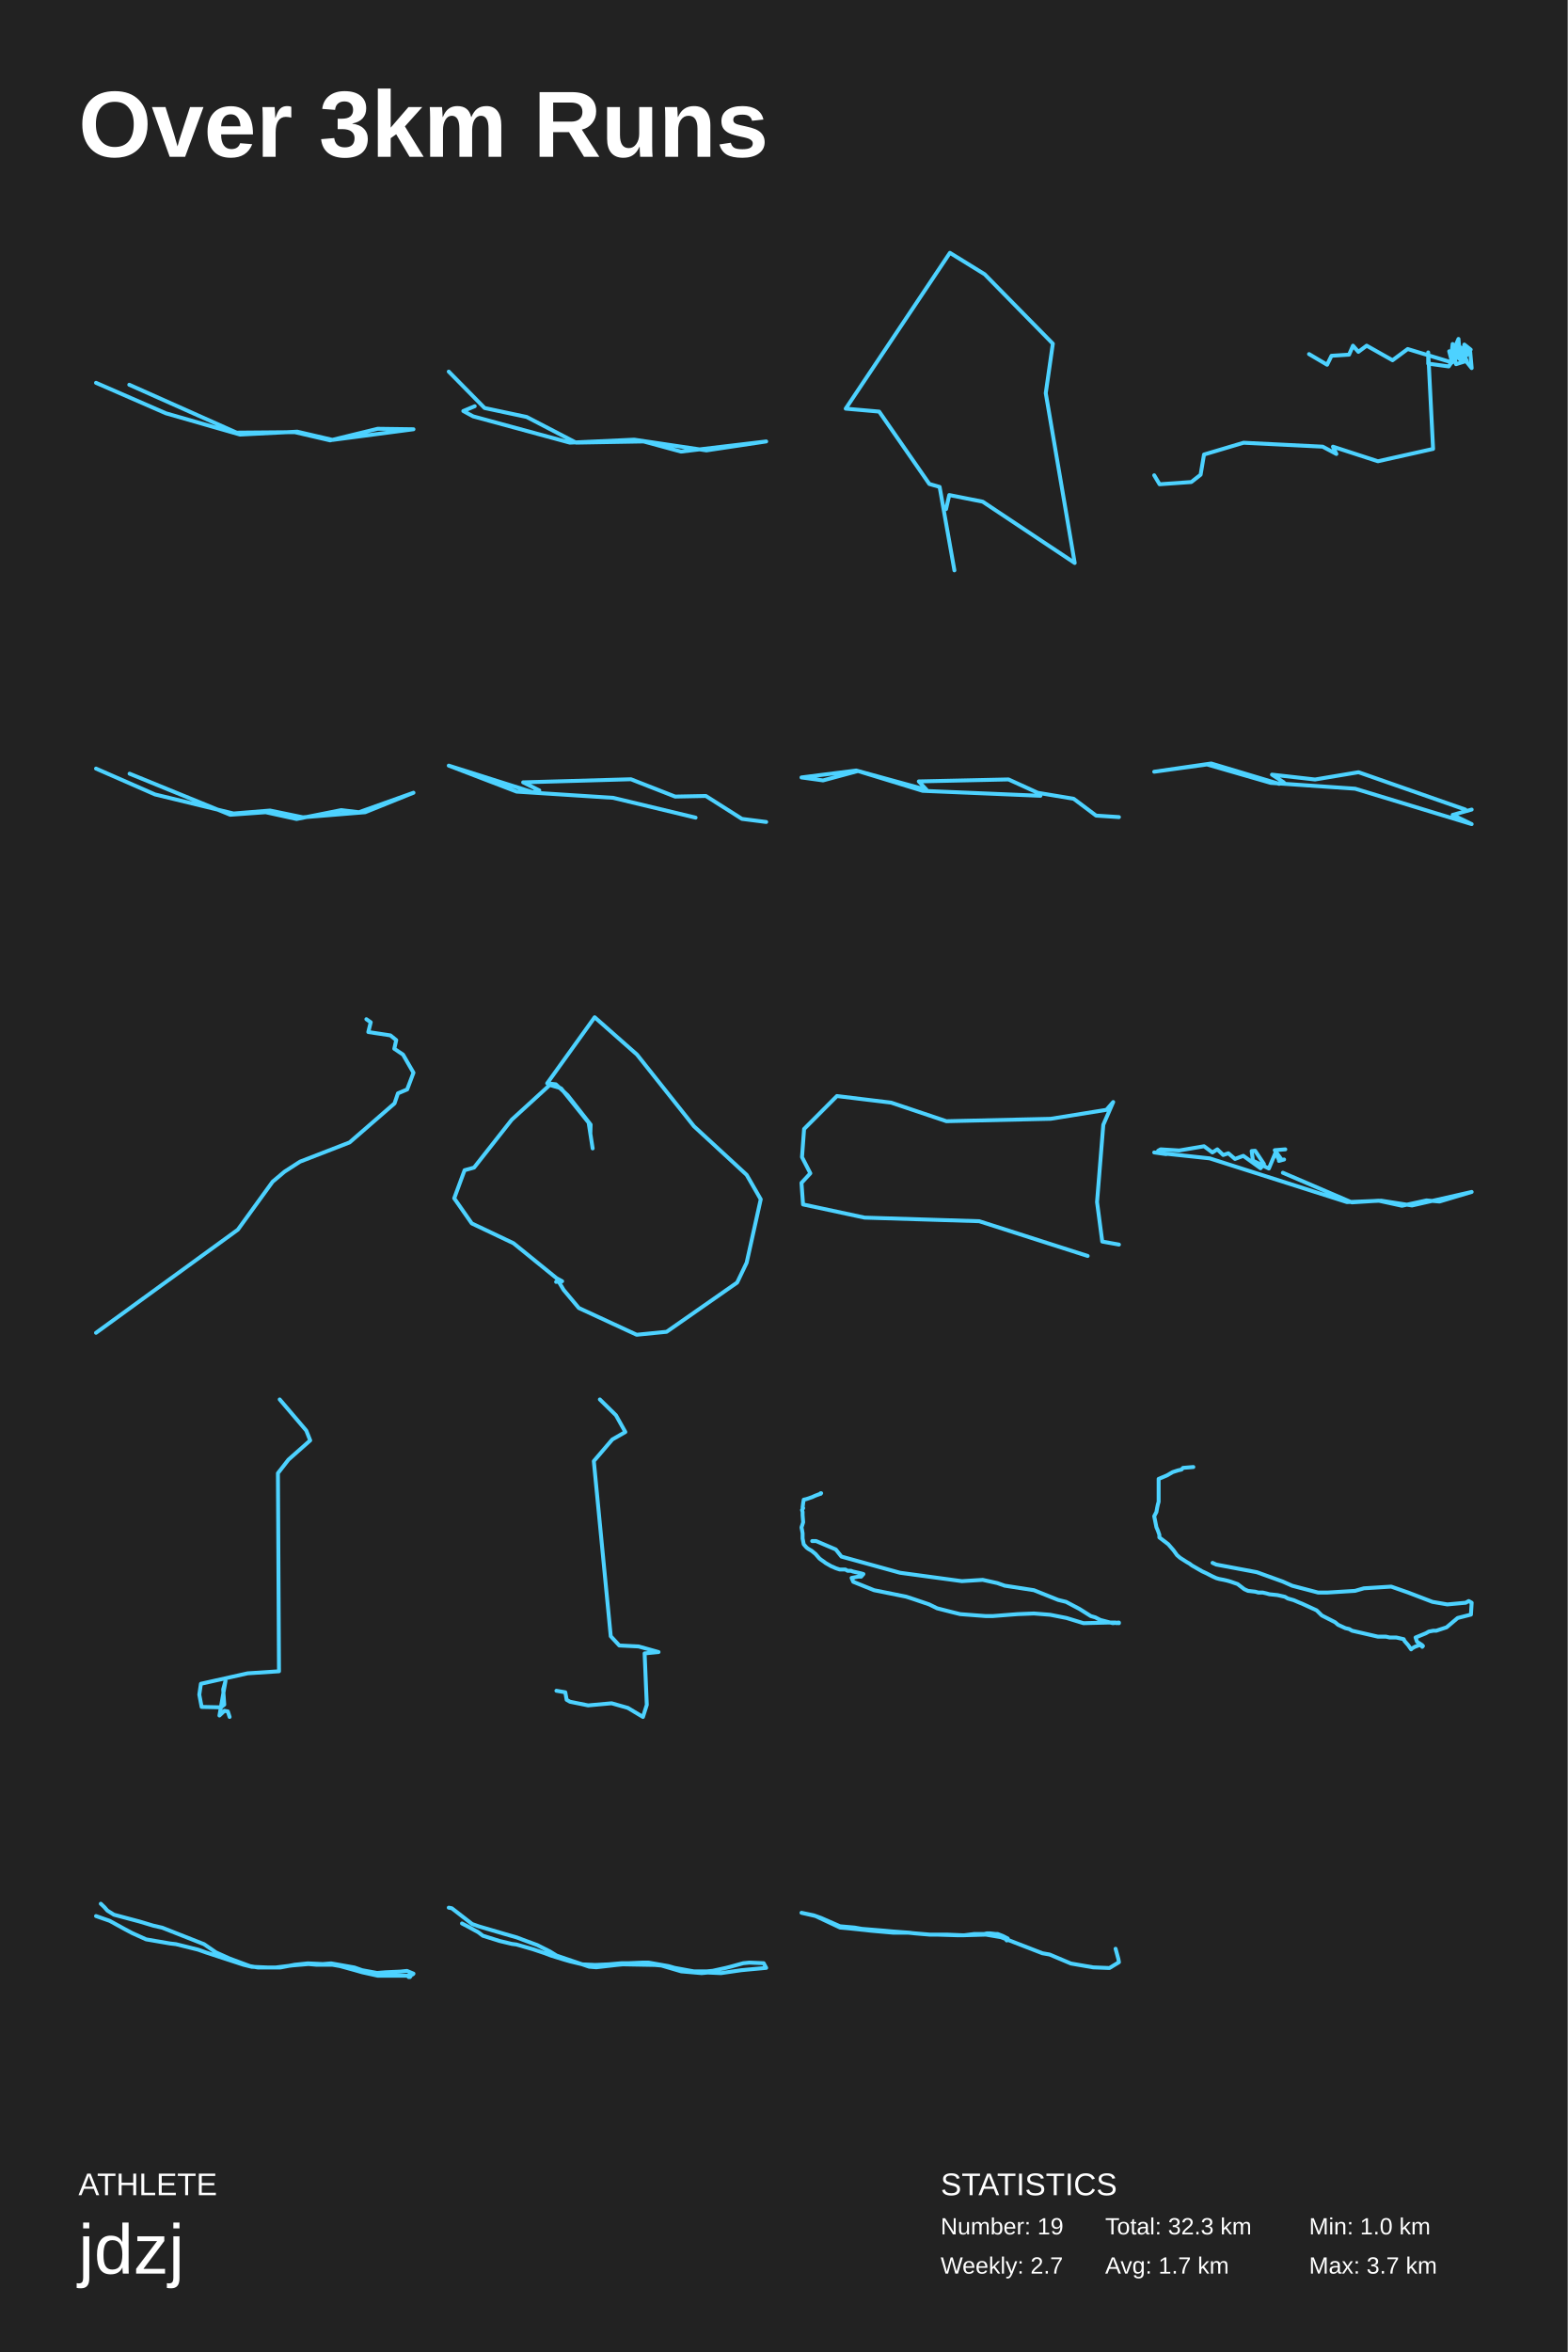
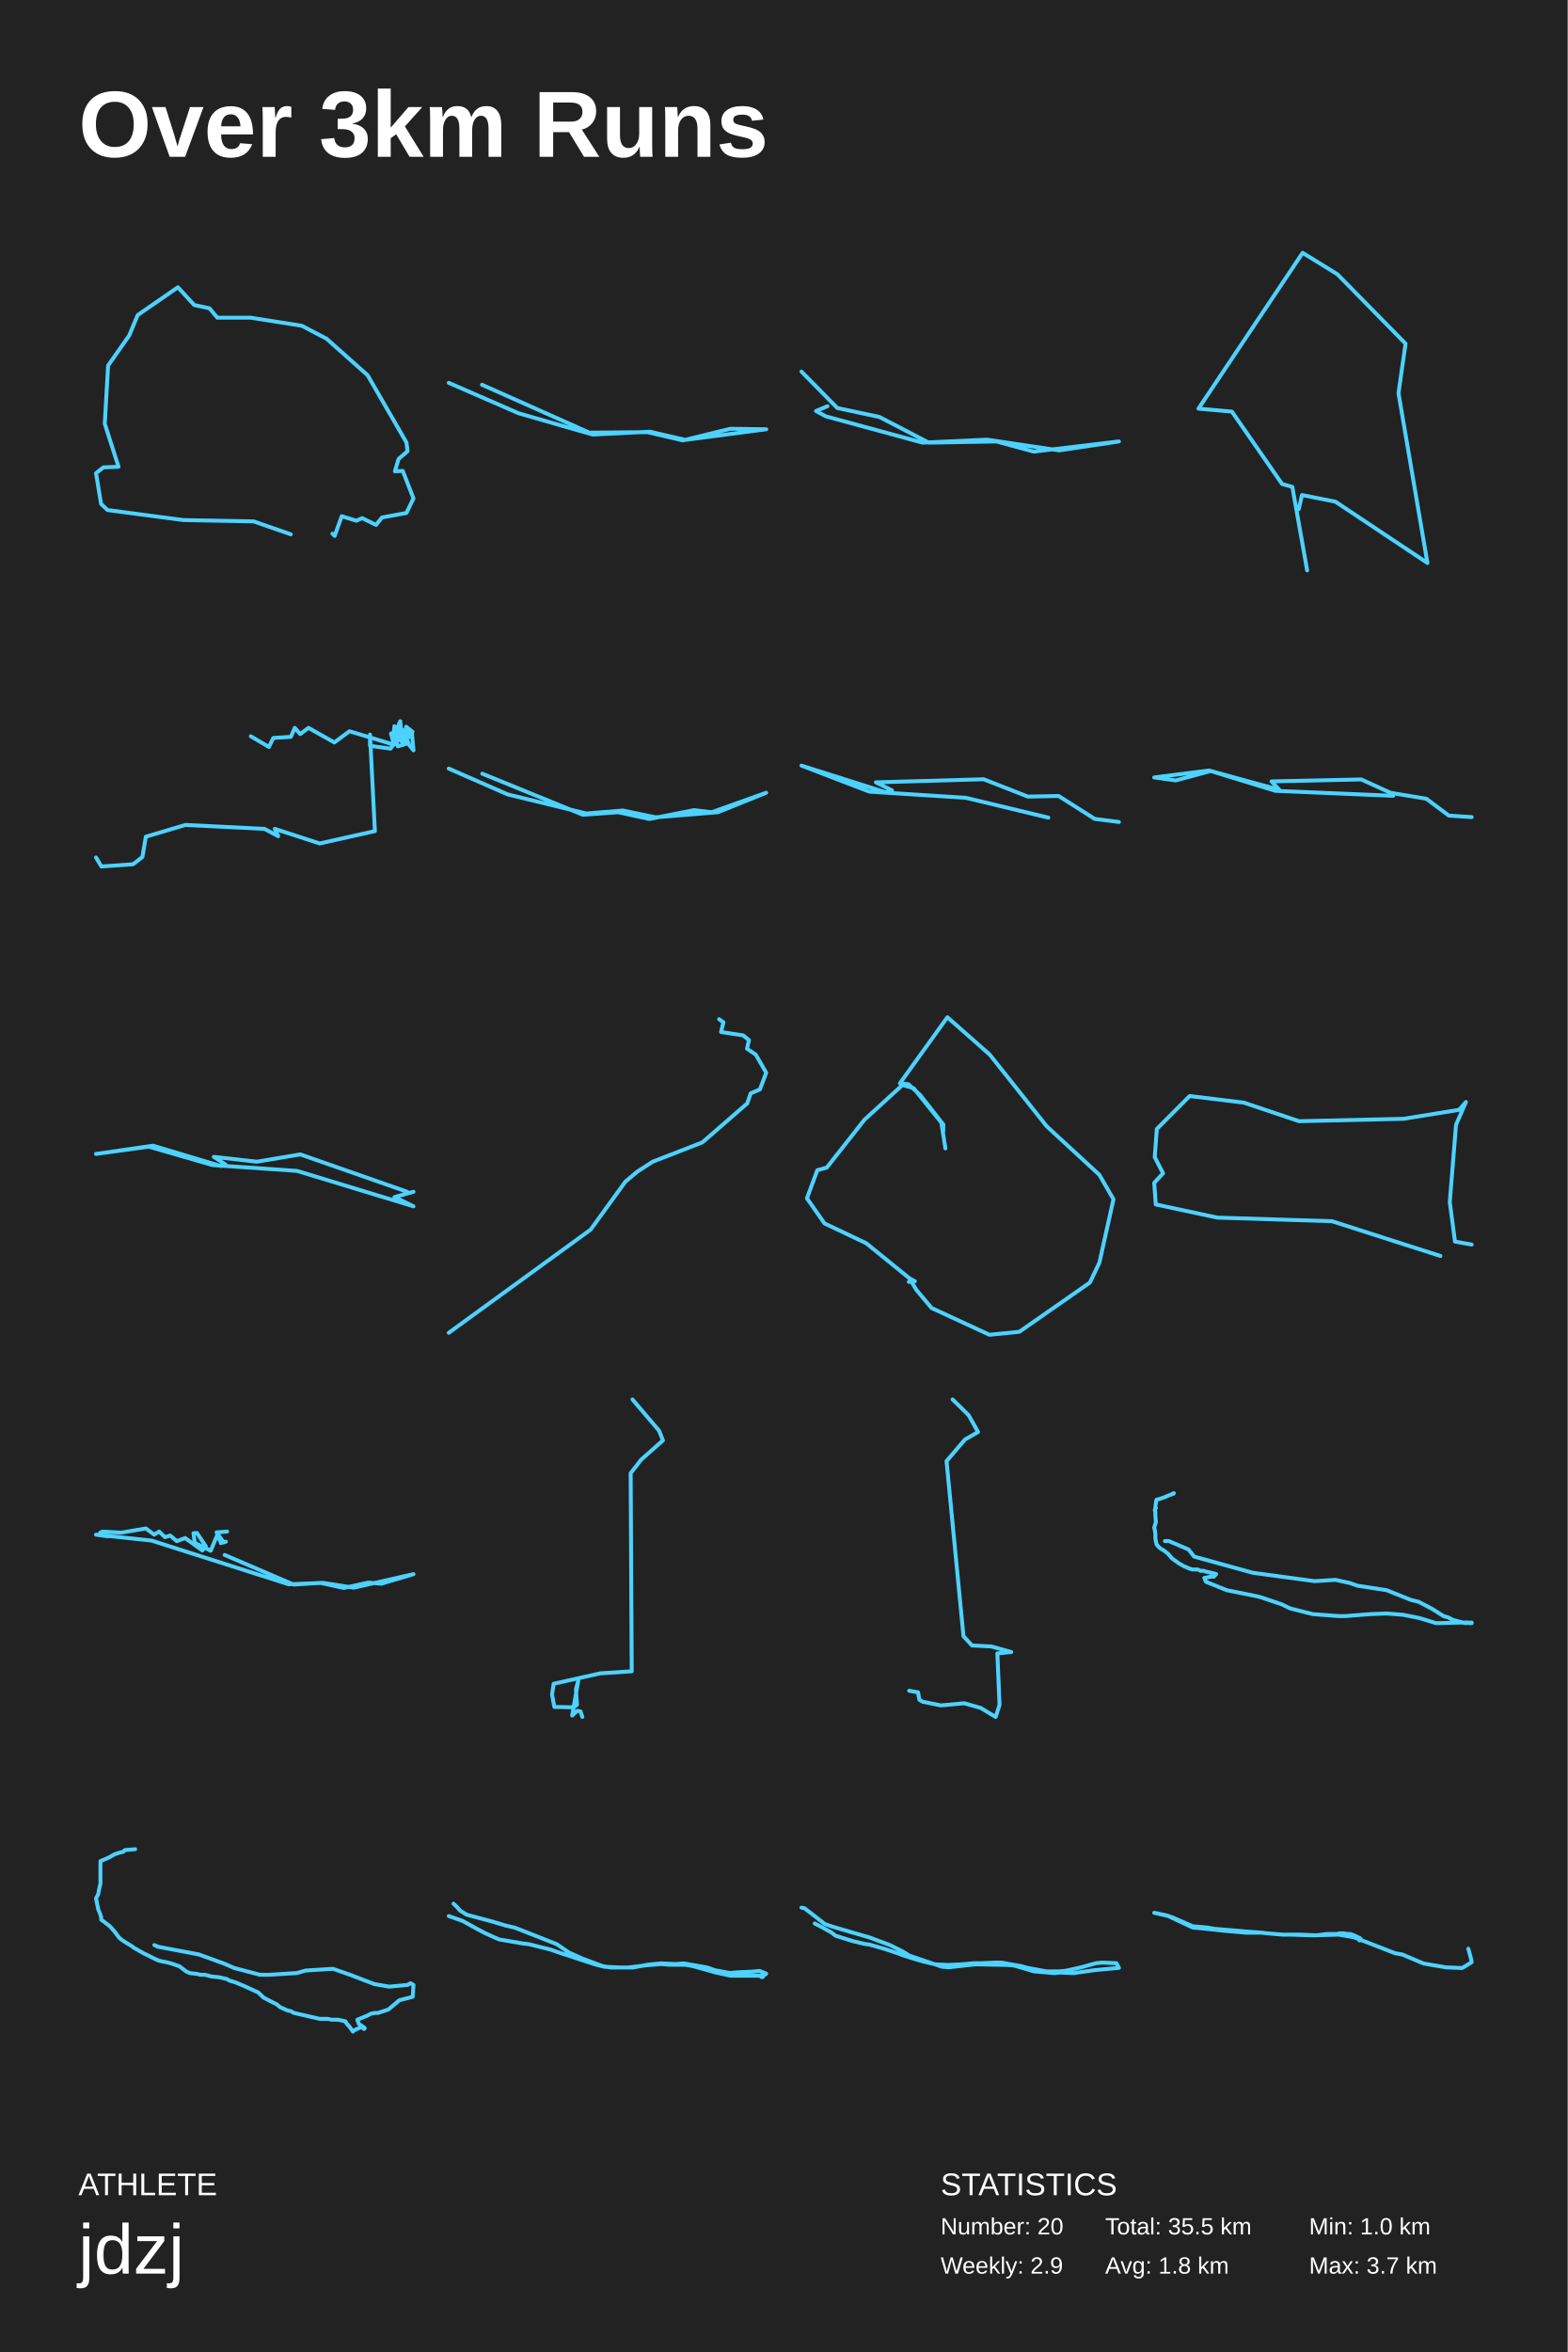
<svg xmlns="http://www.w3.org/2000/svg" baseProfile="full" height="300mm" version="1.1" viewBox="0,0,200,300" width="200mm">
  <defs />
  <rect fill="#222222" height="300" width="200" x="0" y="0" />
  <text fill="#FFFFFF" style="font-size:12px; font-family:Arial; font-weight:bold;" x="10" y="20">Over 3km Runs</text>
  <text fill="#FFFFFF" style="font-size:4px; font-family:Arial" x="10" y="280">ATHLETE</text>
  <text fill="#FFFFFF" style="font-size:9px; font-family:Arial" x="10" y="290">jdzj</text>
  <text fill="#FFFFFF" style="font-size:4px; font-family:Arial" x="120" y="280">STATISTICS</text>
-   <text fill="#FFFFFF" style="font-size:3px; font-family:Arial" x="120" y="285">Number: 19</text>
-   <text fill="#FFFFFF" style="font-size:3px; font-family:Arial" x="120" y="290">Weekly: 2.7</text>
-   <text fill="#FFFFFF" style="font-size:3px; font-family:Arial" x="141" y="285">Total: 32.3 km</text>
-   <text fill="#FFFFFF" style="font-size:3px; font-family:Arial" x="141" y="290">Avg: 1.7 km</text>
+   <text fill="#FFFFFF" style="font-size:3px; font-family:Arial" x="120" y="285">Number: 20</text>
+   <text fill="#FFFFFF" style="font-size:3px; font-family:Arial" x="120" y="290">Weekly: 2.9</text>
+   <text fill="#FFFFFF" style="font-size:3px; font-family:Arial" x="141" y="285">Total: 35.5 km</text>
+   <text fill="#FFFFFF" style="font-size:3px; font-family:Arial" x="141" y="290">Avg: 1.8 km</text>
  <text fill="#FFFFFF" style="font-size:3px; font-family:Arial" x="167" y="285">Min: 1.0 km</text>
  <text fill="#FFFFFF" style="font-size:3px; font-family:Arial" x="167" y="290">Max: 3.7 km</text>
-   <polyline fill="none" points="16.493,49.076 30.19,55.184 37.603,55.122 42.115,56.171 48.184,54.69 52.75,54.752 42.437,56.109 37.925,55.06 30.62,55.431 21.166,52.716 12.25,48.829" stroke="#4dd2ff" stroke-linecap="round" stroke-linejoin="round" stroke-width="0.5" />
-   <polyline fill="none" points="57.25,47.399 61.824,52.043 67.193,53.185 73.49,56.459 82.107,56.307 86.879,57.601 97.75,56.307 90.127,57.449 80.914,56.078 72.694,56.459 60.365,53.109 59.106,52.424 60.564,51.815" stroke="#4dd2ff" stroke-linecap="round" stroke-linejoin="round" stroke-width="0.5" />
-   <polyline fill="none" points="121.761,72.75 119.874,62.107 118.561,61.73 112.16,52.5 107.893,52.123 121.187,32.25 125.618,34.981 134.317,43.835 133.414,50.146 137.107,71.808 125.372,63.991 121.105,63.143 120.695,64.933" stroke="#4dd2ff" stroke-linecap="round" stroke-linejoin="round" stroke-width="0.5" />
-   <polyline fill="none" points="167.002,45.164 169.307,46.524 169.868,45.379 172.111,45.236 172.609,44.091 173.295,44.878 174.354,44.091 177.656,45.951 179.588,44.52 185.258,46.238 184.884,44.806 187.563,45.093 185.569,44.377 186.068,43.232 186.192,44.806 185.881,44.091 185.195,45.021 185.32,43.876 186.192,45.093 185.258,44.806 187.127,44.592 187.127,45.307 186.317,44.305 185.008,45.021 187.625,44.592 186.815,43.947 186.566,46.095 185.445,45.164 185.32,45.951 186.878,44.949 186.192,45.021 187.75,46.953 187.563,44.878 186.628,45.021 187.127,46.023 185.756,46.452 185.569,45.665 184.822,46.739 182.205,46.381 182.205,44.949 182.828,57.259 175.787,58.834 170.055,56.973 170.491,57.904 168.746,56.973 158.652,56.472 153.605,57.975 153.169,60.552 151.985,61.482 147.935,61.768 147.25,60.623" stroke="#4dd2ff" stroke-linecap="round" stroke-linejoin="round" stroke-width="0.5" />
-   <polyline fill="none" points="16.53,98.684 29.372,103.924 33.888,103.6 37.839,104.465 43.53,103.33 45.788,103.6 52.75,101.115 46.588,103.6 38.639,104.249 34.452,103.384 29.795,103.762 19.776,101.331 12.25,98.035" stroke="#4dd2ff" stroke-linecap="round" stroke-linejoin="round" stroke-width="0.5" />
-   <polyline fill="none" points="97.75,104.844 94.656,104.449 90.049,101.526 86.129,101.605 80.491,99.394 66.739,99.789 68.802,100.816 67.977,101.053 57.25,97.656 65.914,100.974 78.222,101.763 88.742,104.291" stroke="#4dd2ff" stroke-linecap="round" stroke-linejoin="round" stroke-width="0.5" />
-   <polyline fill="none" points="142.75,104.221 139.834,104.031 136.972,101.882 132.405,101.124 128.663,99.417 117.217,99.67 118.208,100.744 109.238,98.279 102.25,99.164 105.001,99.543 109.459,98.343 117.713,100.871 132.735,101.503" stroke="#4dd2ff" stroke-linecap="round" stroke-linejoin="round" stroke-width="0.5" />
-   <polyline fill="none" points="186.942,103.26 173.316,98.497 167.769,99.425 162.276,98.806 163.784,99.796 163.191,99.982 154.521,97.384 147.25,98.435 153.982,97.507 162.114,99.858 172.886,100.6 187.75,105.116 185.326,103.941 187.75,103.26" stroke="#4dd2ff" stroke-linecap="round" stroke-linejoin="round" stroke-width="0.5" />
-   <polyline fill="none" points="46.739,130 47.296,130.392 46.986,131.636 49.806,132.063 50.55,132.667 50.302,133.769 51.418,134.516 52.75,136.827 51.944,138.961 50.767,139.458 50.333,140.738 44.6,145.716 38.279,148.169 36.296,149.449 34.778,150.729 30.346,156.845 12.25,170" stroke="#4dd2ff" stroke-linecap="round" stroke-linejoin="round" stroke-width="0.5" />
-   <polyline fill="none" points="75.609,146.481 75.095,143.194 71.57,138.811 70.138,138.39 65.291,142.815 60.481,148.926 59.269,149.263 57.947,152.845 60.187,156.048 65.511,158.577 71.276,163.254 70.946,163.507 71.717,163.423 71.019,163.044 71.9,164.519 73.846,166.837 81.227,170.25 85.046,169.871 94.042,163.592 95.254,161.063 97.053,152.972 95.254,149.853 88.534,143.658 81.264,134.512 75.866,129.75 69.807,138.179 70.909,138.305 72.414,139.696 75.352,143.447 75.315,144.627" stroke="#4dd2ff" stroke-linecap="round" stroke-linejoin="round" stroke-width="0.5" />
-   <polyline fill="none" points="138.76,160.198 124.927,155.767 110.297,155.309 102.45,153.628 102.25,150.879 103.381,149.656 102.317,147.594 102.583,144.004 106.772,139.802 113.688,140.642 120.738,143.011 134.038,142.705 141.154,141.559 142.018,140.566 140.755,143.469 139.957,153.323 140.622,158.364 142.75,158.746" stroke="#4dd2ff" stroke-linecap="round" stroke-linejoin="round" stroke-width="0.5" />
-   <polyline fill="none" points="163.663,149.586 172.465,153.364 175.879,153.148 178.854,153.796 181.987,153.112 183.647,153.256 187.75,152.033 180.139,153.76 176.223,153.148 171.838,153.328 154.329,147.751 147.25,146.996 148.785,147.212 147.751,146.78 148.064,146.6 150.445,146.744 153.608,146.204 154.673,146.996 155.3,146.6 156.052,147.32 156.709,147.104 157.555,147.823 158.62,147.428 160.813,149.011 161.251,148.471 160.124,146.78 159.685,146.816 159.842,148.039 161.878,149.047 162.723,147.032 163.193,148.003 163.82,147.895 163.162,148.075 163.538,147.967 162.629,146.708 163.976,146.6" stroke="#4dd2ff" stroke-linecap="round" stroke-linejoin="round" stroke-width="0.5" />
-   <polyline fill="none" points="29.293,219.0 29.065,218.295 28.633,218.216 27.996,218.817 28.77,214.402 28.474,215.473 28.61,217.432 28.178,217.772 25.722,217.72 25.426,216.152 25.631,214.767 31.59,213.435 35.593,213.174 35.457,187.907 36.799,186.182 39.574,183.726 39.074,182.472 35.684,178.5" stroke="#4dd2ff" stroke-linecap="round" stroke-linejoin="round" stroke-width="0.5" />
-   <polyline fill="none" points="70.986,215.658 72.119,215.855 72.291,216.813 72.719,217.059 75.029,217.526 78.024,217.255 80.099,217.845 82.025,219.0 82.517,217.452 82.239,210.891 84.014,210.719 81.469,210.006 79.008,209.883 77.917,208.704 75.756,186.365 78.11,183.612 79.778,182.654 78.58,180.515 76.527,178.5" stroke="#4dd2ff" stroke-linecap="round" stroke-linejoin="round" stroke-width="0.5" />
-   <polyline fill="none" points="103.614,196.564 104.117,196.564 106.63,197.637 107.348,198.544 114.816,200.606 122.715,201.678 125.372,201.513 127.239,201.925 128.173,202.255 131.907,202.833 134.995,204.07 136.0,204.317 137.723,205.225 139.16,206.132 139.734,206.297 140.38,206.627 141.96,207.039 142.75,206.957 142.678,206.957 142.678,206.957 142.463,207.039 142.606,206.957 142.678,206.957 142.75,207.039 142.319,206.957 141.386,206.957 138.226,207.039 136.072,206.379 133.989,205.967 131.907,205.802 129.824,205.884 128.747,205.967 126.665,206.132 125.731,206.132 122.5,205.884 121.495,205.637 119.556,205.142 118.551,204.647 116.612,203.987 115.606,203.658 111.513,202.833 108.856,201.761 108.641,201.266 109.503,201.101 109.862,201.101 110.149,200.771 109.862,200.688 109.144,200.523 108.785,200.441 108.569,200.358 108.138,200.358 107.851,200.193 107.492,200.193 107.133,200.193 106.63,200.028 106.271,199.864 106.056,199.781 105.338,199.369 105.122,199.204 104.763,198.956 104.548,198.791 104.332,198.544 104.045,198.214 103.543,197.802 103.112,197.554 102.896,197.389 102.537,196.977 102.394,196.234 102.394,195.575 102.322,195.162 102.25,194.832 102.465,194.172 102.394,193.265 102.394,192.853 102.322,192.605 102.465,192.358 102.394,192.275 102.465,191.698 102.537,191.286 102.896,191.203 103.614,190.956 103.973,190.791 104.189,190.708 104.62,190.543 104.691,190.543 104.691,190.461 104.763,190.461" stroke="#4dd2ff" stroke-linecap="round" stroke-linejoin="round" stroke-width="0.5" />
-   <polyline fill="none" points="154.691,199.345 155.162,199.561 160.342,200.535 163.638,201.725 164.863,202.266 168.159,203.131 169.384,203.131 172.869,202.915 173.999,202.591 177.484,202.374 179.65,203.131 180.78,203.564 182.758,204.321 184.642,204.646 186.997,204.43 187.373,204.213 187.75,204.43 187.656,205.944 185.96,206.377 184.548,207.567 183.888,207.783 183.229,208 182.852,208 182.287,208.108 181.91,208.324 180.592,208.865 180.78,209.406 181.44,209.839 181.44,209.947 181.44,210.055 181.534,209.947 181.063,209.839 180.498,210.055 180.309,210.163 180.121,210.271 180.027,210.38 180.027,210.38 179.65,209.839 179.462,209.622 179.179,209.298 179.085,209.081 178.143,208.865 177.766,208.865 177.295,208.865 176.824,208.757 176.259,208.757 175.788,208.757 174.847,208.54 174.376,208.432 173.905,208.324 173.434,208.216 172.492,208 172.115,207.783 171.644,207.675 171.173,207.459 170.702,207.242 170.326,206.918 169.478,206.485 168.63,206.052 167.971,205.403 167.5,205.187 167.029,204.97 166.558,204.754 166.087,204.538 165.805,204.43 165.051,204.105 164.674,203.997 164.298,203.889 163.921,203.672 163.45,203.564 162.979,203.456 161.943,203.348 161.566,203.24 161.095,203.131 160.53,203.131 160.153,203.023 159.212,202.915 158.741,202.699 157.893,202.05 156.951,201.725 156.574,201.617 156.103,201.509 155.538,201.401 155.162,201.292 154.691,201.076 153.843,200.643 153.372,200.427 152.995,200.211 152.053,199.67 151.771,199.453 151.394,199.237 150.547,198.696 150.17,198.371 149.699,197.722 149.04,196.965 147.909,196.1 147.909,195.775 147.721,195.234 147.533,194.801 147.25,193.395 147.533,192.854 147.627,192.313 147.721,191.881 147.815,191.556 147.815,191.015 147.815,189.609 147.815,188.635 148.851,188.202 149.605,187.77 150.264,187.553 150.735,187.445 150.923,187.229 152.242,187.12" stroke="#4dd2ff" stroke-linecap="round" stroke-linejoin="round" stroke-width="0.5" />
-   <polyline fill="none" points="12.859,242.822 13.316,243.259 13.696,243.696 14.534,244.221 17.807,245.095 19.558,245.62 20.7,245.882 26.029,247.981 27.552,249.03 29.303,249.817 31.891,250.779 32.881,250.954 34.708,250.954 35.773,250.954 37.601,250.604 39.275,250.429 41.179,250.517 42.244,250.429 45.213,250.954 46.203,251.304 48.106,251.653 49.172,251.566 51.075,251.479 51.913,251.391 52.75,251.741 52.674,251.828 52.445,251.916 52.369,252.003 52.369,252.091 52.293,252.003 52.141,252.178 52.141,252.003 52.217,252.091 52.293,252.178 52.217,252.091 52.369,251.916 52.293,251.916 52.217,251.916 52.217,252.003 52.217,251.916 52.217,251.916 52.217,251.916 52.217,252.003 52.141,252.003 52.141,252.003 52.065,252.003 51.989,252.003 52.141,252.003 52.141,252.003 52.141,252.003 52.065,252.003 52.065,252.091 51.913,252.003 50.162,252.003 48.182,252.003 46.203,251.566 45.289,251.304 43.386,250.779 42.397,250.604 40.341,250.604 39.352,250.517 37.296,250.692 35.164,250.954 34.175,250.954 32.119,250.866 31.054,250.604 26.258,249.03 25.268,248.68 22.451,247.981 21.69,247.893 18.645,247.369 16.894,246.582 15.904,246.057 14.001,245.008 12.25,244.396" stroke="#4dd2ff" stroke-linecap="round" stroke-linejoin="round" stroke-width="0.5" />
-   <polyline fill="none" points="57.25,243.325 57.639,243.4 60.236,245.413 61.079,245.711 64.389,246.68 65.947,247.127 66.726,247.425 68.543,248.096 70.166,248.916 71.01,249.438 75.163,250.855 76.072,250.929 78.668,250.631 79.447,250.556 83.536,250.631 84.38,250.706 86.911,251.451 89.507,251.675 90.286,251.6 91.974,251.675 94.57,251.302 95.349,251.227 96.971,251.078 97.75,251.004 97.425,250.407 95.608,250.333 94.829,250.407 93.207,250.855 92.623,251.004 90.935,251.376 90.156,251.451 88.534,251.451 87.69,251.302 86.067,251.004 85.288,250.78 82.757,250.333 81.913,250.333 80.226,250.407 79.317,250.407 77.63,250.556 75.942,250.631 74.32,250.556 72.762,250.184 71.983,249.96 70.296,249.438 69.517,249.14 67.959,248.618 65.882,248.022 65.298,247.947 63.74,247.575 61.599,246.904 61.014,246.456 59.651,245.711 58.938,245.338" stroke="#4dd2ff" stroke-linecap="round" stroke-linejoin="round" stroke-width="0.5" />
-   <polyline fill="none" points="142.322,248.565 142.679,249.875 142.75,250.285 141.538,251.022 139.47,250.94 136.618,250.448 133.908,249.302 132.982,249.138 127.705,247.091 125.78,246.763 122.857,246.845 120.86,246.763 119.434,246.763 118.578,246.763 116.653,246.599 116.011,246.517 113.801,246.353 112.945,246.272 109.951,246.026 109.024,245.862 107.17,245.698 104.746,244.634 103.819,244.306 102.25,243.978 104.033,244.388 105.601,245.125 107.17,245.862 108.097,245.944 110.45,246.19 111.163,246.272 113.017,246.435 113.944,246.517 115.869,246.517 116.724,246.599 118.65,246.763 119.505,246.763 122.143,246.845 122.999,246.845 124.283,246.681 124.71,246.681 124.996,246.681 125.281,246.681 125.566,246.681 125.923,246.599 126.279,246.599 126.992,246.681 127.277,246.681 127.919,246.927 128.561,247.254 128.489,247.418 128.489,247.5 128.418,247.5" stroke="#4dd2ff" stroke-linecap="round" stroke-linejoin="round" stroke-width="0.5" />
+   <polyline fill="none" points="37.096,68.151 32.356,66.502 23.416,66.337 13.722,65.058 12.896,64.275 12.25,60.357 13.184,59.615 15.122,59.532 13.363,54.047 13.794,46.623 16.487,42.788 17.564,40.189 22.698,36.642 24.781,38.911 26.719,39.323 27.725,40.519 31.961,40.519 38.496,41.55 41.656,43.2 46.898,47.861 51.852,56.439 51.996,57.552 50.847,58.542 50.38,60.109 51.386,60.068 52.75,63.574 51.852,65.43 48.729,66.007 47.975,66.956 46.215,66.089 45.461,66.419 43.594,65.842 42.697,68.358 42.41,68.069" stroke="#4dd2ff" stroke-linecap="round" stroke-linejoin="round" stroke-width="0.5" />
+   <polyline fill="none" points="61.493,49.076 75.19,55.184 82.603,55.122 87.115,56.171 93.184,54.69 97.75,54.752 87.437,56.109 82.925,55.06 75.62,55.431 66.166,52.716 57.25,48.829" stroke="#4dd2ff" stroke-linecap="round" stroke-linejoin="round" stroke-width="0.5" />
+   <polyline fill="none" points="102.25,47.399 106.824,52.043 112.193,53.185 118.49,56.459 127.107,56.307 131.879,57.601 142.75,56.307 135.127,57.449 125.914,56.078 117.694,56.459 105.365,53.109 104.106,52.424 105.564,51.815" stroke="#4dd2ff" stroke-linecap="round" stroke-linejoin="round" stroke-width="0.5" />
+   <polyline fill="none" points="166.761,72.75 164.874,62.107 163.561,61.73 157.16,52.5 152.893,52.123 166.187,32.25 170.618,34.981 179.317,43.835 178.414,50.146 182.107,71.808 170.372,63.991 166.105,63.143 165.695,64.933" stroke="#4dd2ff" stroke-linecap="round" stroke-linejoin="round" stroke-width="0.5" />
+   <polyline fill="none" points="32.002,93.914 34.307,95.274 34.868,94.129 37.111,93.986 37.609,92.841 38.295,93.628 39.354,92.841 42.656,94.701 44.588,93.27 50.258,94.988 49.884,93.556 52.563,93.843 50.569,93.127 51.068,91.982 51.192,93.556 50.881,92.841 50.195,93.771 50.32,92.626 51.192,93.843 50.258,93.556 52.127,93.342 52.127,94.057 51.317,93.055 50.008,93.771 52.625,93.342 51.815,92.697 51.566,94.845 50.445,93.914 50.32,94.701 51.878,93.699 51.192,93.771 52.75,95.703 52.563,93.628 51.628,93.771 52.127,94.773 50.756,95.202 50.569,94.415 49.822,95.489 47.205,95.131 47.205,93.699 47.828,106.009 40.787,107.584 35.055,105.723 35.491,106.654 33.746,105.723 23.652,105.222 18.605,106.725 18.169,109.302 16.985,110.232 12.935,110.518 12.25,109.373" stroke="#4dd2ff" stroke-linecap="round" stroke-linejoin="round" stroke-width="0.5" />
+   <polyline fill="none" points="61.53,98.684 74.372,103.924 78.888,103.6 82.839,104.465 88.53,103.33 90.788,103.6 97.75,101.115 91.588,103.6 83.639,104.249 79.452,103.384 74.795,103.762 64.776,101.331 57.25,98.035" stroke="#4dd2ff" stroke-linecap="round" stroke-linejoin="round" stroke-width="0.5" />
+   <polyline fill="none" points="142.75,104.844 139.656,104.449 135.049,101.526 131.129,101.605 125.491,99.394 111.739,99.789 113.802,100.816 112.977,101.053 102.25,97.656 110.914,100.974 123.222,101.763 133.742,104.291" stroke="#4dd2ff" stroke-linecap="round" stroke-linejoin="round" stroke-width="0.5" />
+   <polyline fill="none" points="187.75,104.221 184.834,104.031 181.972,101.882 177.405,101.124 173.663,99.417 162.217,99.67 163.208,100.744 154.238,98.279 147.25,99.164 150.001,99.543 154.459,98.343 162.713,100.871 177.735,101.503" stroke="#4dd2ff" stroke-linecap="round" stroke-linejoin="round" stroke-width="0.5" />
+   <polyline fill="none" points="51.942,152.01 38.316,147.247 32.769,148.175 27.276,147.556 28.784,148.546 28.191,148.732 19.521,146.134 12.25,147.185 18.982,146.257 27.114,148.608 37.886,149.35 52.75,153.866 50.326,152.691 52.75,152.01" stroke="#4dd2ff" stroke-linecap="round" stroke-linejoin="round" stroke-width="0.5" />
+   <polyline fill="none" points="91.739,130 92.296,130.392 91.986,131.636 94.806,132.063 95.55,132.667 95.302,133.769 96.418,134.516 97.75,136.827 96.944,138.961 95.767,139.458 95.333,140.738 89.6,145.716 83.279,148.169 81.296,149.449 79.778,150.729 75.346,156.845 57.25,170" stroke="#4dd2ff" stroke-linecap="round" stroke-linejoin="round" stroke-width="0.5" />
+   <polyline fill="none" points="120.609,146.481 120.095,143.194 116.57,138.811 115.138,138.39 110.291,142.815 105.481,148.926 104.269,149.263 102.947,152.845 105.187,156.048 110.511,158.577 116.276,163.254 115.946,163.507 116.717,163.423 116.019,163.044 116.9,164.519 118.846,166.837 126.227,170.25 130.046,169.871 139.042,163.592 140.254,161.063 142.053,152.972 140.254,149.853 133.534,143.658 126.264,134.512 120.866,129.75 114.807,138.179 115.909,138.305 117.414,139.696 120.352,143.447 120.315,144.627" stroke="#4dd2ff" stroke-linecap="round" stroke-linejoin="round" stroke-width="0.5" />
+   <polyline fill="none" points="183.76,160.198 169.927,155.767 155.297,155.309 147.45,153.628 147.25,150.879 148.381,149.656 147.317,147.594 147.583,144.004 151.772,139.802 158.688,140.642 165.738,143.011 179.038,142.705 186.154,141.559 187.018,140.566 185.755,143.469 184.957,153.323 185.622,158.364 187.75,158.746" stroke="#4dd2ff" stroke-linecap="round" stroke-linejoin="round" stroke-width="0.5" />
+   <polyline fill="none" points="28.663,198.336 37.465,202.114 40.879,201.898 43.854,202.546 46.987,201.862 48.647,202.006 52.75,200.783 45.139,202.51 41.223,201.898 36.838,202.078 19.329,196.501 12.25,195.746 13.785,195.962 12.751,195.53 13.064,195.35 15.445,195.494 18.608,194.954 19.673,195.746 20.3,195.35 21.052,196.07 21.709,195.854 22.555,196.573 23.62,196.178 25.813,197.761 26.251,197.221 25.124,195.53 24.685,195.566 24.842,196.789 26.878,197.797 27.723,195.782 28.193,196.753 28.82,196.645 28.162,196.825 28.538,196.717 27.629,195.458 28.976,195.35" stroke="#4dd2ff" stroke-linecap="round" stroke-linejoin="round" stroke-width="0.5" />
+   <polyline fill="none" points="74.293,219.0 74.065,218.295 73.633,218.216 72.996,218.817 73.77,214.402 73.474,215.473 73.61,217.432 73.178,217.772 70.722,217.72 70.426,216.152 70.631,214.767 76.59,213.435 80.593,213.174 80.457,187.907 81.799,186.182 84.574,183.726 84.074,182.472 80.684,178.5" stroke="#4dd2ff" stroke-linecap="round" stroke-linejoin="round" stroke-width="0.5" />
+   <polyline fill="none" points="115.986,215.658 117.119,215.855 117.291,216.813 117.719,217.059 120.029,217.526 123.024,217.255 125.099,217.845 127.025,219.0 127.517,217.452 127.239,210.891 129.014,210.719 126.469,210.006 124.008,209.883 122.917,208.704 120.756,186.365 123.11,183.612 124.778,182.654 123.58,180.515 121.527,178.5" stroke="#4dd2ff" stroke-linecap="round" stroke-linejoin="round" stroke-width="0.5" />
+   <polyline fill="none" points="148.614,196.564 149.117,196.564 151.63,197.637 152.348,198.544 159.816,200.606 167.715,201.678 170.372,201.513 172.239,201.925 173.173,202.255 176.907,202.833 179.995,204.07 181.0,204.317 182.723,205.225 184.16,206.132 184.734,206.297 185.38,206.627 186.96,207.039 187.75,206.957 187.678,206.957 187.678,206.957 187.463,207.039 187.606,206.957 187.678,206.957 187.75,207.039 187.319,206.957 186.386,206.957 183.226,207.039 181.072,206.379 178.989,205.967 176.907,205.802 174.824,205.884 173.747,205.967 171.665,206.132 170.731,206.132 167.5,205.884 166.495,205.637 164.556,205.142 163.551,204.647 161.612,203.987 160.606,203.658 156.513,202.833 153.856,201.761 153.641,201.266 154.503,201.101 154.862,201.101 155.149,200.771 154.862,200.688 154.144,200.523 153.785,200.441 153.569,200.358 153.138,200.358 152.851,200.193 152.492,200.193 152.133,200.193 151.63,200.028 151.271,199.864 151.056,199.781 150.338,199.369 150.122,199.204 149.763,198.956 149.548,198.791 149.332,198.544 149.045,198.214 148.543,197.802 148.112,197.554 147.896,197.389 147.537,196.977 147.394,196.234 147.394,195.575 147.322,195.162 147.25,194.832 147.465,194.172 147.394,193.265 147.394,192.853 147.322,192.605 147.465,192.358 147.394,192.275 147.465,191.698 147.537,191.286 147.896,191.203 148.614,190.956 148.973,190.791 149.189,190.708 149.62,190.543 149.691,190.543 149.691,190.461 149.763,190.461" stroke="#4dd2ff" stroke-linecap="round" stroke-linejoin="round" stroke-width="0.5" />
+   <polyline fill="none" points="19.691,248.095 20.162,248.311 25.342,249.285 28.638,250.475 29.863,251.016 33.159,251.881 34.384,251.881 37.869,251.665 38.999,251.341 42.484,251.124 44.65,251.881 45.78,252.314 47.758,253.071 49.642,253.396 51.997,253.18 52.373,252.963 52.75,253.18 52.656,254.694 50.96,255.127 49.548,256.317 48.888,256.533 48.229,256.75 47.852,256.75 47.287,256.858 46.91,257.074 45.592,257.615 45.78,258.156 46.44,258.589 46.44,258.697 46.44,258.805 46.534,258.697 46.063,258.589 45.498,258.805 45.309,258.913 45.121,259.021 45.027,259.13 45.027,259.13 44.65,258.589 44.462,258.372 44.179,258.048 44.085,257.831 43.143,257.615 42.766,257.615 42.295,257.615 41.824,257.507 41.259,257.507 40.788,257.507 39.847,257.29 39.376,257.182 38.905,257.074 38.434,256.966 37.492,256.75 37.115,256.533 36.644,256.425 36.173,256.209 35.702,255.992 35.326,255.668 34.478,255.235 33.63,254.802 32.971,254.153 32.5,253.937 32.029,253.72 31.558,253.504 31.087,253.288 30.805,253.18 30.051,252.855 29.674,252.747 29.298,252.639 28.921,252.422 28.45,252.314 27.979,252.206 26.943,252.098 26.566,251.99 26.095,251.881 25.53,251.881 25.153,251.773 24.212,251.665 23.741,251.449 22.893,250.8 21.951,250.475 21.574,250.367 21.103,250.259 20.538,250.151 20.162,250.042 19.691,249.826 18.843,249.393 18.372,249.177 17.995,248.961 17.053,248.42 16.771,248.203 16.394,247.987 15.547,247.446 15.17,247.121 14.699,246.472 14.04,245.715 12.909,244.85 12.909,244.525 12.721,243.984 12.533,243.551 12.25,242.145 12.533,241.604 12.627,241.063 12.721,240.631 12.815,240.306 12.815,239.765 12.815,238.359 12.815,237.385 13.851,236.952 14.605,236.52 15.264,236.303 15.735,236.195 15.923,235.979 17.242,235.87" stroke="#4dd2ff" stroke-linecap="round" stroke-linejoin="round" stroke-width="0.5" />
+   <polyline fill="none" points="57.859,242.822 58.316,243.259 58.696,243.696 59.534,244.221 62.807,245.095 64.558,245.62 65.7,245.882 71.029,247.981 72.552,249.03 74.303,249.817 76.891,250.779 77.881,250.954 79.708,250.954 80.773,250.954 82.601,250.604 84.275,250.429 86.179,250.517 87.244,250.429 90.213,250.954 91.203,251.304 93.106,251.653 94.172,251.566 96.075,251.479 96.913,251.391 97.75,251.741 97.674,251.828 97.445,251.916 97.369,252.003 97.369,252.091 97.293,252.003 97.141,252.178 97.141,252.003 97.217,252.091 97.293,252.178 97.217,252.091 97.369,251.916 97.293,251.916 97.217,251.916 97.217,252.003 97.217,251.916 97.217,251.916 97.217,251.916 97.217,252.003 97.141,252.003 97.141,252.003 97.065,252.003 96.989,252.003 97.141,252.003 97.141,252.003 97.141,252.003 97.065,252.003 97.065,252.091 96.913,252.003 95.162,252.003 93.182,252.003 91.203,251.566 90.289,251.304 88.386,250.779 87.397,250.604 85.341,250.604 84.352,250.517 82.296,250.692 80.164,250.954 79.175,250.954 77.119,250.866 76.054,250.604 71.258,249.03 70.268,248.68 67.451,247.981 66.69,247.893 63.645,247.369 61.894,246.582 60.904,246.057 59.001,245.008 57.25,244.396" stroke="#4dd2ff" stroke-linecap="round" stroke-linejoin="round" stroke-width="0.5" />
+   <polyline fill="none" points="102.25,243.325 102.639,243.4 105.236,245.413 106.079,245.711 109.389,246.68 110.947,247.127 111.726,247.425 113.543,248.096 115.166,248.916 116.01,249.438 120.163,250.855 121.072,250.929 123.668,250.631 124.447,250.556 128.536,250.631 129.38,250.706 131.911,251.451 134.507,251.675 135.286,251.6 136.974,251.675 139.57,251.302 140.349,251.227 141.971,251.078 142.75,251.004 142.425,250.407 140.608,250.333 139.829,250.407 138.207,250.855 137.623,251.004 135.935,251.376 135.156,251.451 133.534,251.451 132.69,251.302 131.067,251.004 130.288,250.78 127.757,250.333 126.913,250.333 125.226,250.407 124.317,250.407 122.63,250.556 120.942,250.631 119.32,250.556 117.762,250.184 116.983,249.96 115.296,249.438 114.517,249.14 112.959,248.618 110.882,248.022 110.298,247.947 108.74,247.575 106.599,246.904 106.014,246.456 104.651,245.711 103.938,245.338" stroke="#4dd2ff" stroke-linecap="round" stroke-linejoin="round" stroke-width="0.5" />
+   <polyline fill="none" points="187.322,248.565 187.679,249.875 187.75,250.285 186.538,251.022 184.47,250.94 181.618,250.448 178.908,249.302 177.982,249.138 172.705,247.091 170.78,246.763 167.857,246.845 165.86,246.763 164.434,246.763 163.578,246.763 161.653,246.599 161.011,246.517 158.801,246.353 157.945,246.272 154.951,246.026 154.024,245.862 152.17,245.698 149.746,244.634 148.819,244.306 147.25,243.978 149.033,244.388 150.601,245.125 152.17,245.862 153.097,245.944 155.45,246.19 156.163,246.272 158.017,246.435 158.944,246.517 160.869,246.517 161.724,246.599 163.65,246.763 164.505,246.763 167.143,246.845 167.999,246.845 169.283,246.681 169.71,246.681 169.996,246.681 170.281,246.681 170.566,246.681 170.923,246.599 171.279,246.599 171.992,246.681 172.277,246.681 172.919,246.927 173.561,247.254 173.489,247.418 173.489,247.5 173.418,247.5" stroke="#4dd2ff" stroke-linecap="round" stroke-linejoin="round" stroke-width="0.5" />
</svg>
